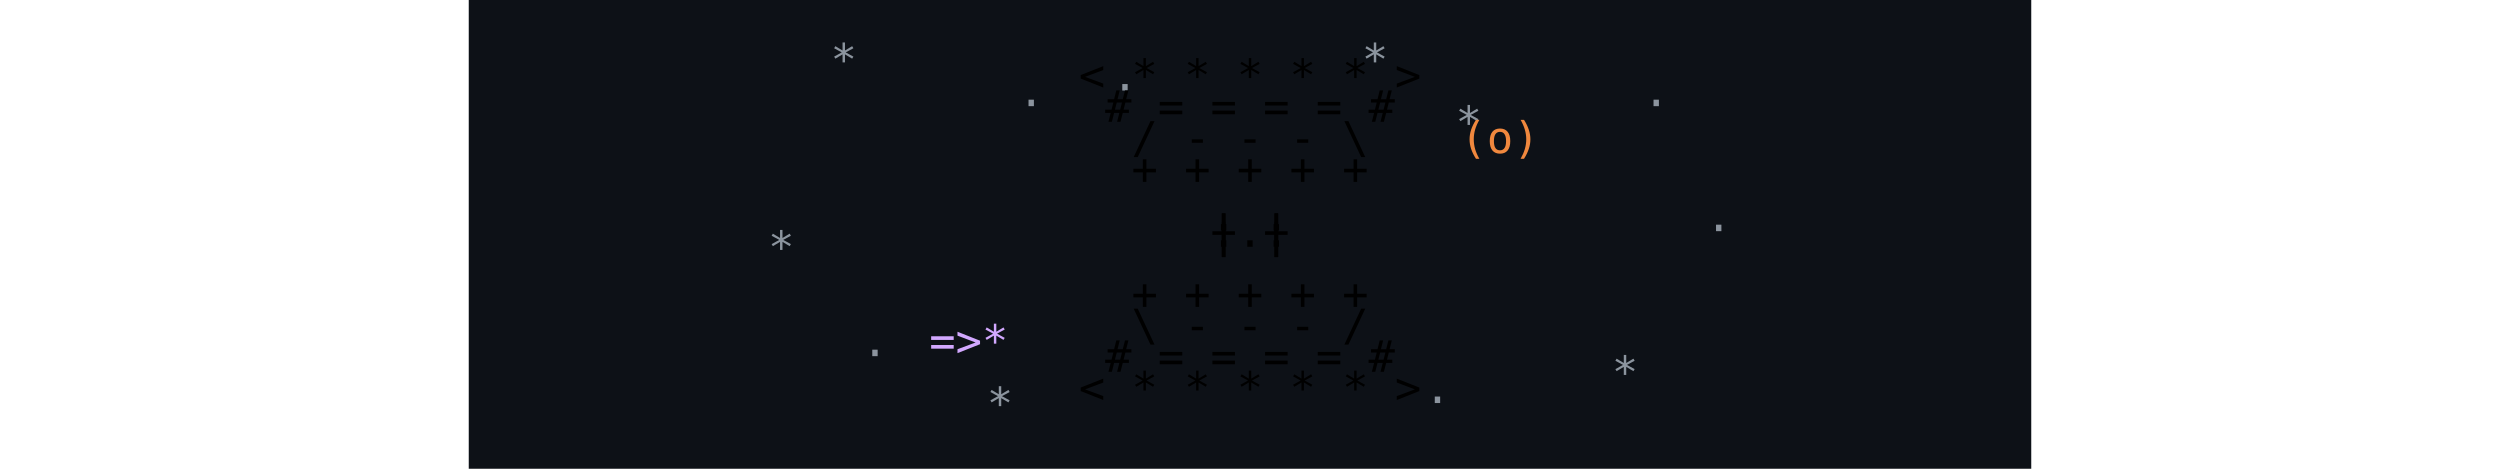
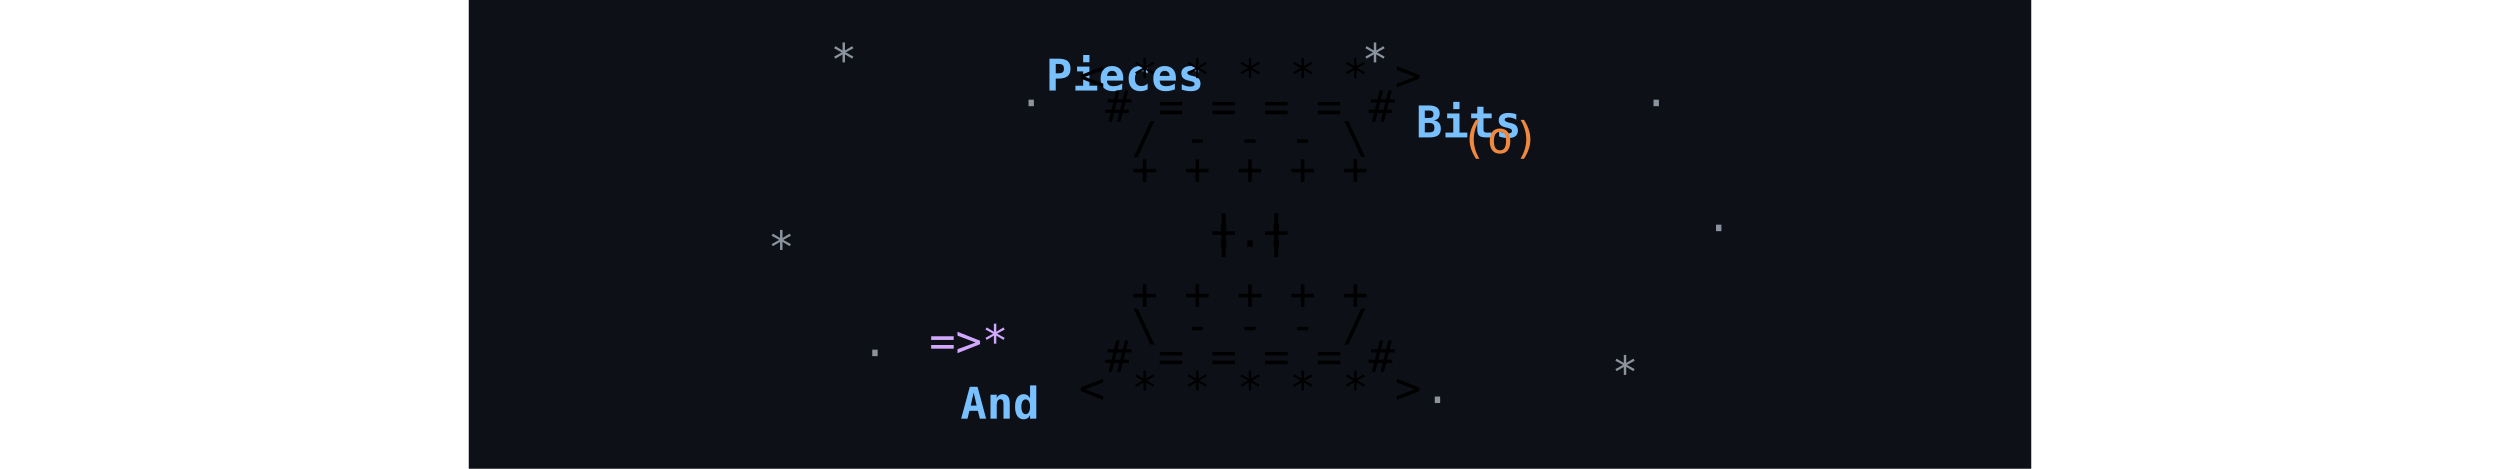
<svg xmlns="http://www.w3.org/2000/svg" width="800" height="150" viewBox="0 0 500 150">
  <style>
    .bg { fill: #0d1117; }
    .text { 
      font-family: monospace; 
      font-size: 14px; 
      white-space: pre;
      text-anchor: middle;
      dominant-baseline: middle;
    }
    
    /* Starfield Radial Speed Effect */
    .starfield {
      transform-origin: 250px 75px;
      animation: star-zoom 1.8s infinite linear;
    }
    .s1 { animation-delay: 0.0s; }
    .s2 { animation-delay: 0.6s; }
    .s3 { animation-delay: 1.2s; }

    @keyframes star-zoom {
      0% {
        transform: scale(0.05);
        opacity: 0;
      }
      30% { opacity: 0.9; }
      80% { opacity: 0.9; }
      100% {
        transform: scale(3.2);
        opacity: 0;
      }
    }

    /* Floating Space Objects (Planets/Comets drifting) */
    .space-object {
      transform-origin: 250px 75px;
      animation: space-drift 6s infinite ease-out;
    }
    .obj-planet { animation-delay: 0s; }
    .obj-comet  { animation-delay: 3s; }

    @keyframes space-drift {
      0% {
        transform: scale(0.1) rotate(0deg);
        opacity: 0;
      }
      20% { opacity: 1; }
      85% { opacity: 1; }
      100% {
        transform: scale(3.5) rotate(45deg);
        opacity: 0;
      }
    }

    /* Tunnel Rings */
    .ring {
      transform-origin: 250px 75px;
      animation: zoom 2s infinite linear;
    }
    
    .r1 { animation-delay: 0.0s; }
    .r2 { animation-delay: 0.5s; }
    .r3 { animation-delay: 1.0s; }
    .r4 { animation-delay: 1.5s; }

    @keyframes zoom {
      0% {
        transform: scale(0.1);
        opacity: 0;
      }
      20% { opacity: 1; }
      80% { opacity: 1; }
      100% {
        transform: scale(2.8);
        opacity: 0;
      }
    }

    /* Color Animations */
    .c1 { animation: pulse1 3s infinite ease-in-out; }
    .c2 { animation: pulse2 3s infinite ease-in-out; }
    .st { fill: #8b949e; }
+     .word { fill: #79c0ff; font-weight: bold; }
    .planet { fill: #f0883e; }
    .comet { fill: #d2a8ff; }

    @keyframes pulse1 {
      0%, 100% { fill: #58a6ff; }
      50% { fill: #bc8cff; }
    }
    @keyframes pulse2 {
      0%, 100% { fill: #7ee787; }
      50% { fill: #ff7b72; }
    }
  </style>
  <rect width="100%" height="100%" class="bg" />
  <g class="starfield s1">
    <text x="180" y="30" class="text st" font-size="10">.</text>
-     <text x="320" y="40" class="text st" font-size="12">*</text>
+     <text x="320" y="40" class="text word" font-size="9">Bits</text>
    <text x="130" y="110" class="text st" font-size="8">.</text>
    <text x="370" y="120" class="text st" font-size="10">*</text>
  </g>
  <g class="starfield s2">
    <text x="120" y="20" class="text st" font-size="10">*</text>
    <text x="380" y="30" class="text st" font-size="8">.</text>
-     <text x="170" y="130" class="text st" font-size="12">*</text>
+     <text x="170" y="130" class="text word" font-size="8">And</text>
    <text x="310" y="125" class="text st" font-size="10">.</text>
  </g>
  <g class="starfield s3">
-     <text x="210" y="25" class="text st" font-size="8">.</text>
+     <text x="210" y="25" class="text word" font-size="9">Pieces</text>
    <text x="290" y="20" class="text st" font-size="10">*</text>
    <text x="100" y="80" class="text st" font-size="12">*</text>
    <text x="400" y="70" class="text st" font-size="8">.</text>
  </g>
  <g class="space-object obj-planet">
    <text x="330" y="45" class="text planet" font-size="11">(o)</text>
  </g>
  <g class="space-object obj-comet">
    <text x="160" y="110" class="text comet" font-size="10">=&gt;*</text>
  </g>
  <text x="250" y="75" class="text c1" font-size="10">.</text>
  <g class="ring r1">
    <text x="250" y="55" class="text c1">+ + + + +</text>
    <text x="250" y="75" class="text c2">+       +</text>
    <text x="250" y="95" class="text c1">+ + + + +</text>
  </g>
  <g class="ring r2">
    <text x="250" y="45" class="text c2">/ - - - \</text>
    <text x="250" y="75" class="text c1">|       |</text>
    <text x="250" y="105" class="text c2">\ - - - /</text>
  </g>
  <g class="ring r3">
    <text x="250" y="35" class="text c1"># = = = = #</text>
    <text x="250" y="75" class="text c2">|         |</text>
    <text x="250" y="115" class="text c1"># = = = = #</text>
  </g>
  <g class="ring r4">
    <text x="250" y="25" class="text c2">&lt; * * * * * &gt;</text>
    <text x="250" y="75" class="text c1">:           :</text>
    <text x="250" y="125" class="text c2">&lt; * * * * * &gt;</text>
  </g>
</svg>
